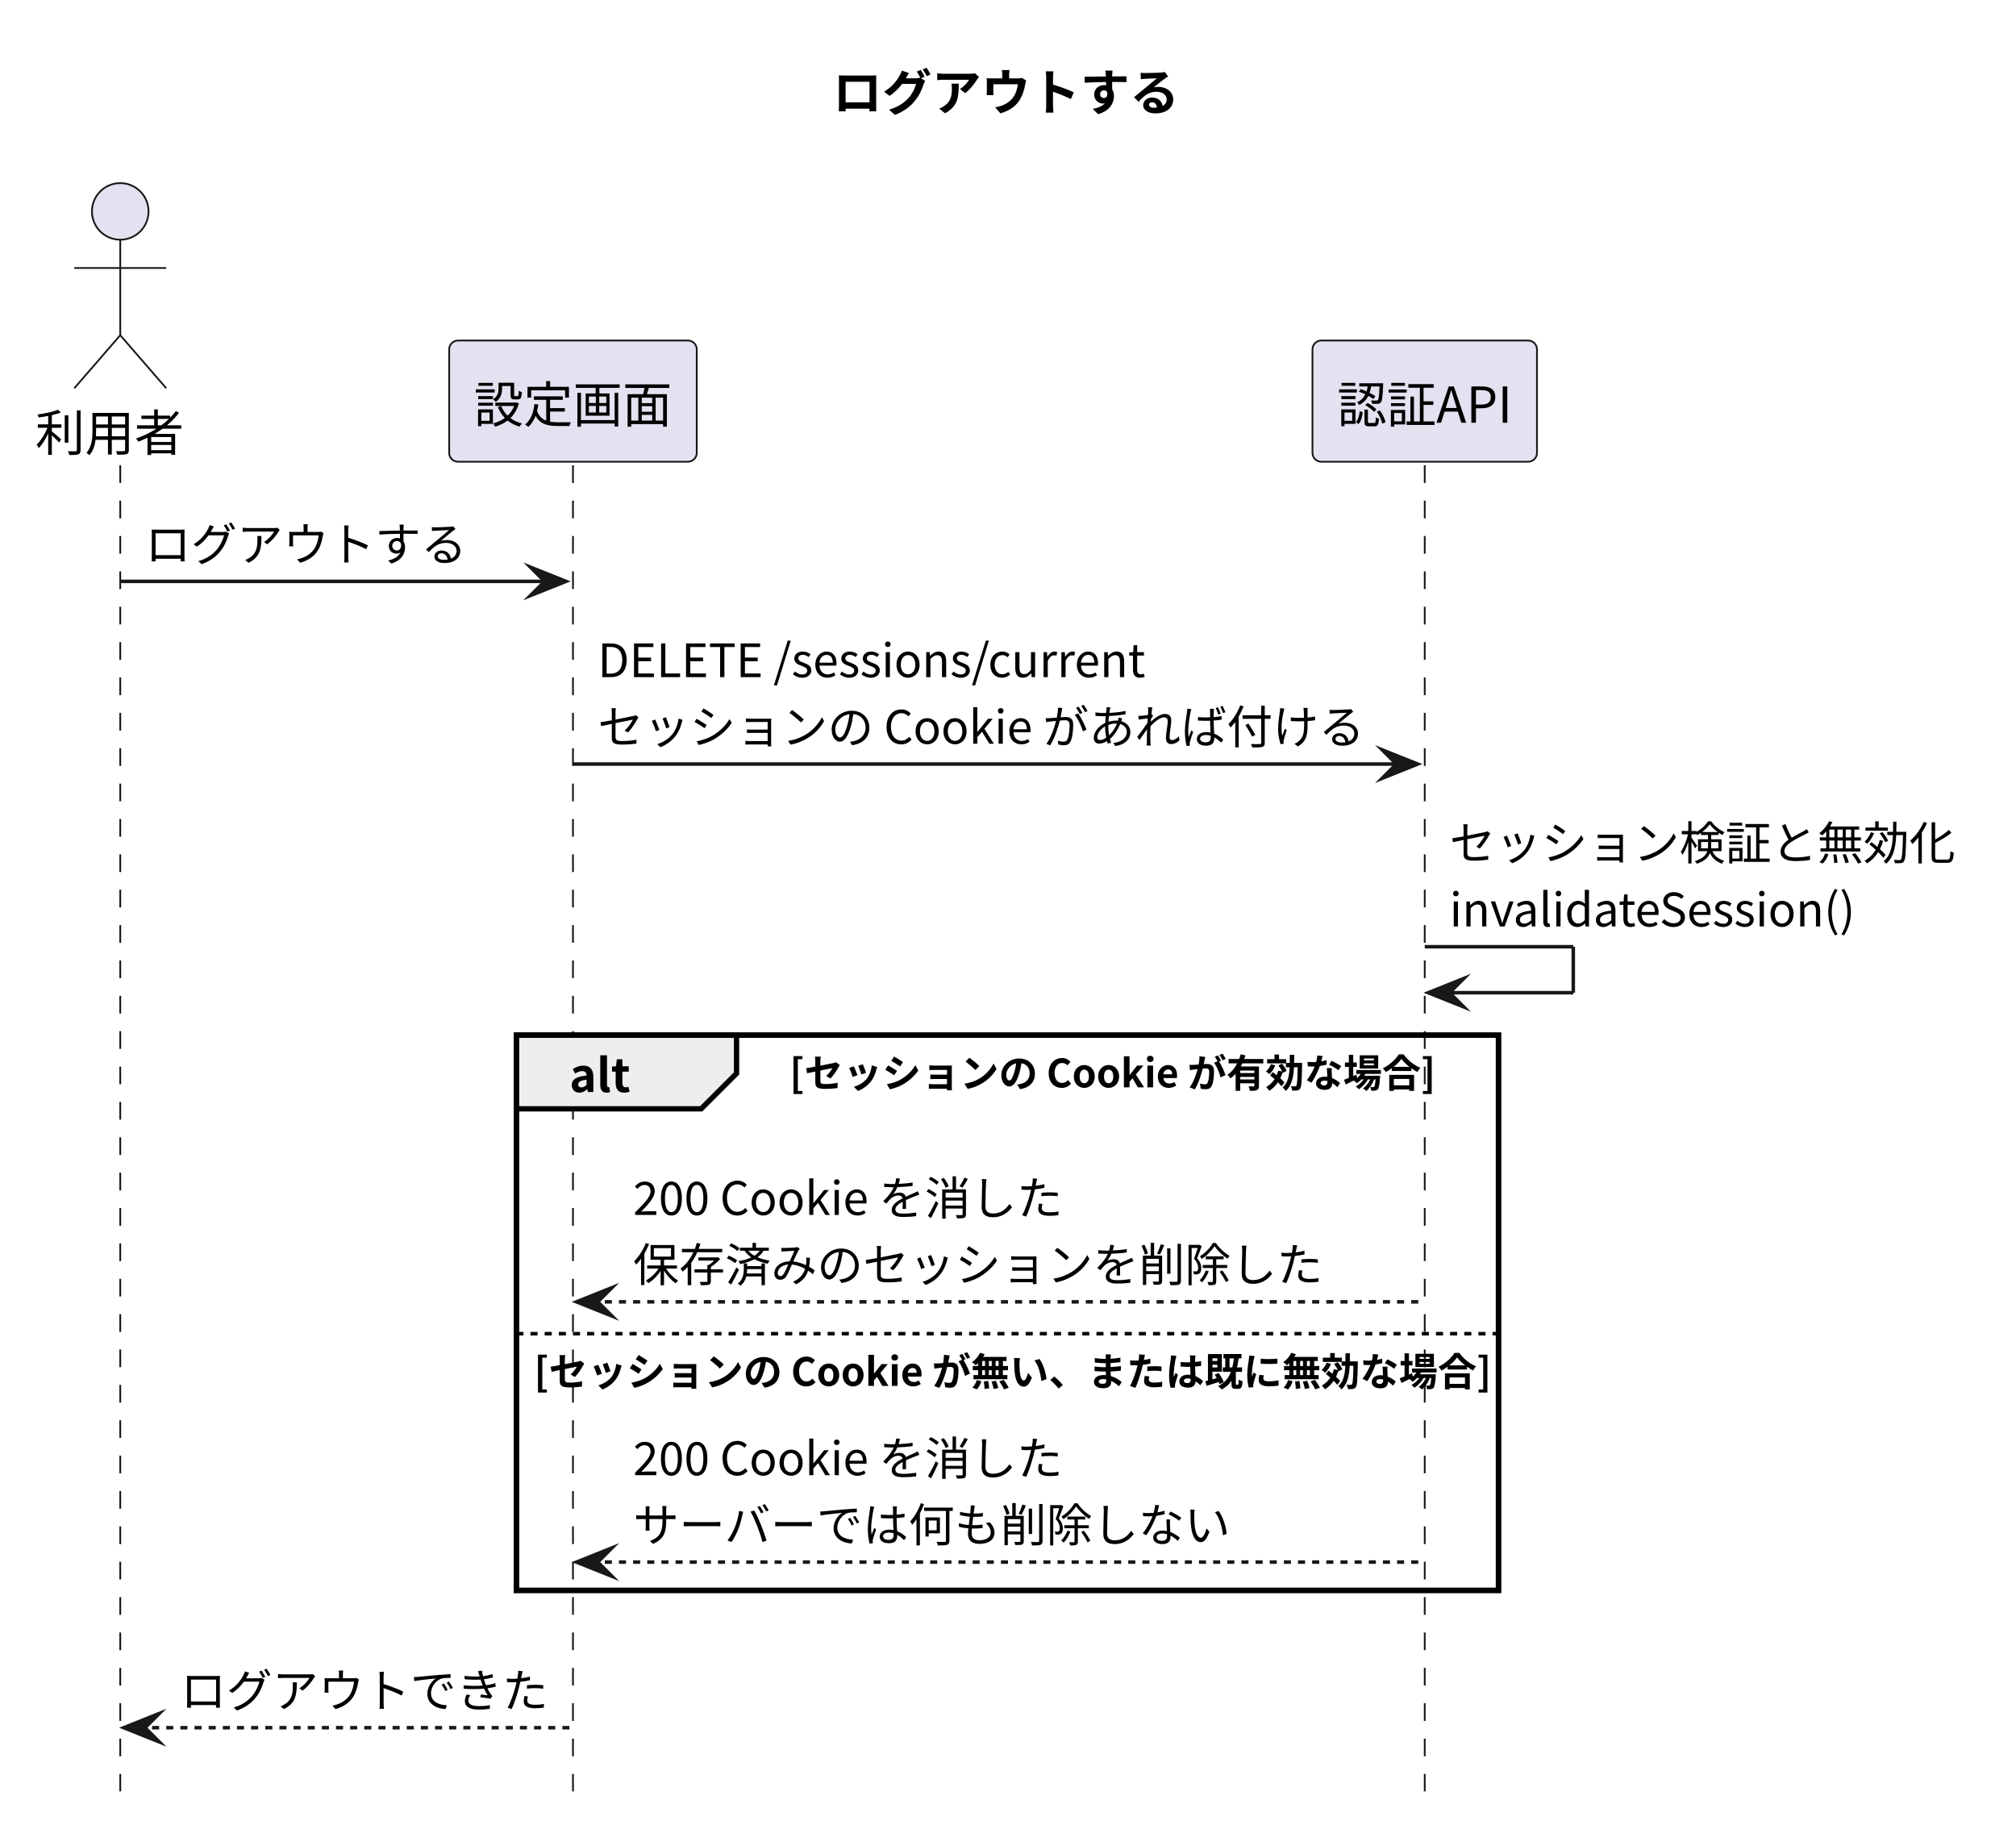
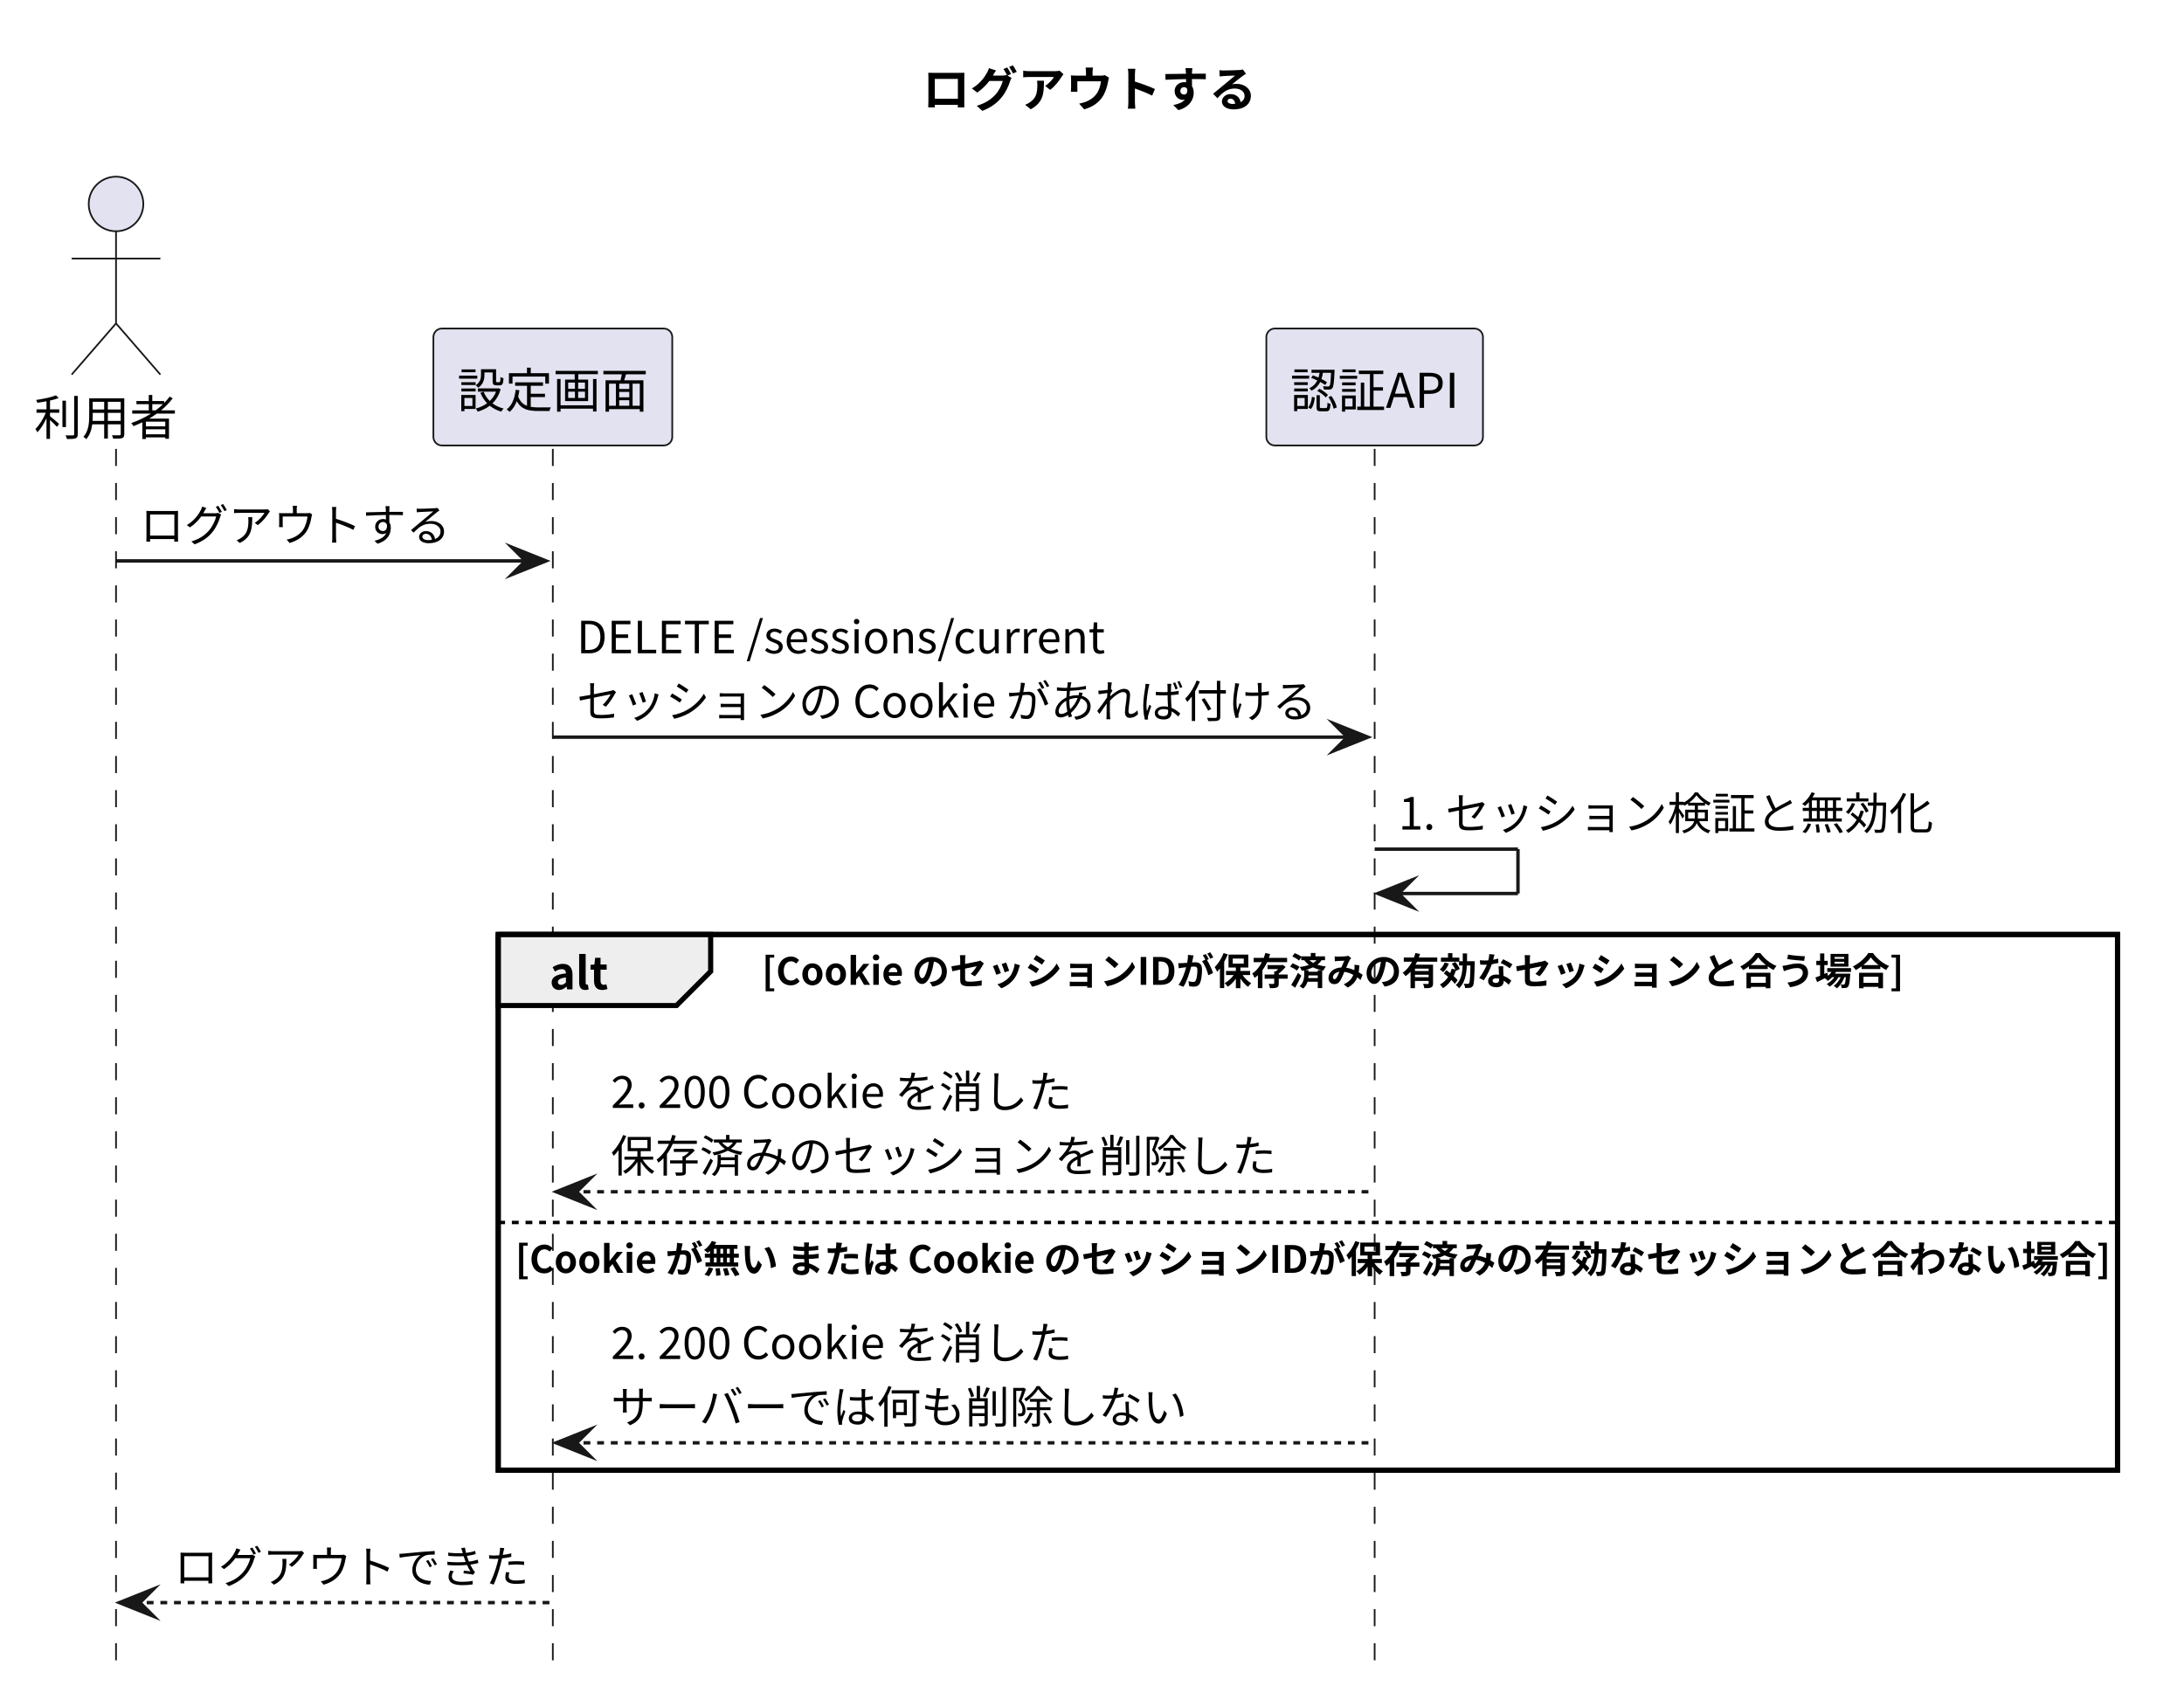
- <svg xmlns="http://www.w3.org/2000/svg" version="1.1" data-diagram-type="SEQUENCE" style="width:570px;height:517px;background:#FFFFFF;" width="570px" height="517px" viewBox="0 0 570 517" zoomAndPan="magnify" preserveAspectRatio="none" contentStyleType="text/css">
+ <svg xmlns="http://www.w3.org/2000/svg" version="1.1" data-diagram-type="SEQUENCE" style="width:640px;height:498px;background:#FFFFFF;" width="640px" height="498px" viewBox="0 0 640 498" zoomAndPan="magnify" preserveAspectRatio="none" contentStyleType="text/css">
  <defs />
  <g font-family="sans-serif" lengthAdjust="spacing">
    <g class="title" data-source-line="7">
-       <text x="235.414" y="31.24" fill="#000" font-size="14" textLength="98" font-weight="700" font-family="'Noto Sans CJK JP'">ログアウトする</text>
+       <text x="270.26" y="31.24" fill="#000" font-size="14" textLength="98" font-weight="700" font-family="'Noto Sans CJK JP'">ログアウトする</text>
    </g>
-     <rect x="146" y="292.664" width="277.675" height="156.976" fill="none" style="stroke:#000;stroke-width:1.5;" />
+     <rect x="146" y="273.84" width="474.519" height="156.976" fill="none" style="stroke:#000;stroke-width:1.5;" />
    <g class="participant-lifeline" data-qualified-name="User" data-entity-uid="part1" id="part1-lifeline" data-source-line="9">
      <g>
-         <rect x="30.5" y="131.544" width="8" height="374.92" fill="#000" fill-opacity="0" />
-         <line x1="34" y1="131.544" x2="34" y2="506.464" style="stroke:#181818;stroke-width:0.5;stroke-dasharray:5,5;" />
+         <rect x="30.5" y="131.544" width="8" height="356.096" fill="#000" fill-opacity="0" />
+         <line x1="34" y1="131.544" x2="34" y2="487.64" style="stroke:#181818;stroke-width:0.5;stroke-dasharray:5,5;" />
      </g>
    </g>
    <g class="participant-lifeline" data-qualified-name="Screen" data-entity-uid="part2" id="part2-lifeline" data-source-line="10">
      <g>
-         <rect x="158.5" y="131.544" width="8" height="374.92" fill="#000" fill-opacity="0" />
-         <line x1="162" y1="131.544" x2="162" y2="506.464" style="stroke:#181818;stroke-width:0.5;stroke-dasharray:5,5;" />
+         <rect x="158.5" y="131.544" width="8" height="356.096" fill="#000" fill-opacity="0" />
+         <line x1="162" y1="131.544" x2="162" y2="487.64" style="stroke:#181818;stroke-width:0.5;stroke-dasharray:5,5;" />
      </g>
    </g>
    <g class="participant-lifeline" data-qualified-name="API" data-entity-uid="part3" id="part3-lifeline" data-source-line="11">
      <g>
-         <rect x="399.327" y="131.544" width="8" height="374.92" fill="#000" fill-opacity="0" />
-         <line x1="402.827" y1="131.544" x2="402.827" y2="506.464" style="stroke:#181818;stroke-width:0.5;stroke-dasharray:5,5;" />
+         <rect x="399.327" y="131.544" width="8" height="356.096" fill="#000" fill-opacity="0" />
+         <line x1="402.827" y1="131.544" x2="402.827" y2="487.64" style="stroke:#181818;stroke-width:0.5;stroke-dasharray:5,5;" />
      </g>
    </g>
    <g class="participant participant-head" data-qualified-name="User" data-entity-uid="part1" id="part1-head" data-source-line="9">
      <text x="10" y="127.512" fill="#000" font-size="14" textLength="42" font-family="'Noto Sans CJK JP'">利用者</text>
      <ellipse cx="34" cy="59.772" rx="8" ry="8" fill="#E2E2F0" style="stroke:#181818;stroke-width:0.5;" />
      <path d="M34,67.772 L34,94.772 M21,75.772 L47,75.772 M34,94.772 L21,109.772 M34,94.772 L47,109.772" style="stroke:#181818;stroke-width:0.5;" fill="none" />
    </g>
    <g class="participant participant-head" data-qualified-name="Screen" data-entity-uid="part2" id="part2-head" data-source-line="10">
      <rect x="127" y="96.272" width="70" height="34.272" fill="#E2E2F0" style="stroke:#181818;stroke-width:0.5;" rx="2.5" ry="2.5" />
      <text x="134" y="119.512" fill="#000" font-size="14" textLength="56" font-family="'Noto Sans CJK JP'">設定画面</text>
    </g>
    <g class="participant participant-head" data-qualified-name="API" data-entity-uid="part3" id="part3-head" data-source-line="11">
      <rect x="371.089" y="96.272" width="63.476" height="34.272" fill="#E2E2F0" style="stroke:#181818;stroke-width:0.5;" rx="2.5" ry="2.5" />
      <text x="378.089" y="119.512" fill="#000" font-size="14" textLength="49.476" font-family="'Noto Sans CJK JP'">認証API</text>
    </g>
    <g class="message" data-entity-1="part1" data-entity-2="part2" id="msg1" data-source-line="13">
      <polygon points="150,160.368,160,164.368,150,168.368,154,164.368" fill="#181818" style="stroke:#181818;stroke-width:1;stroke-linejoin:miter;stroke-miterlimit:10;" />
      <line x1="34" y1="164.368" x2="156" y2="164.368" style="stroke:#181818;stroke-width:1;" />
      <text x="41" y="158.624" fill="#000" font-size="13" textLength="91" font-family="'Noto Sans CJK JP'">ログアウトする</text>
    </g>
    <g class="message" data-entity-1="part2" data-entity-2="part3" id="msg2" data-source-line="14">
      <polygon points="390.827,212.016,400.827,216.016,390.827,220.016,394.827,216.016" fill="#181818" style="stroke:#181818;stroke-width:1;stroke-linejoin:miter;stroke-miterlimit:10;" />
      <line x1="162" y1="216.016" x2="396.827" y2="216.016" style="stroke:#181818;stroke-width:1;" />
      <text x="169" y="191.448" fill="#000" font-size="13" textLength="155.428" font-family="'Noto Sans CJK JP'">DELETE /sessions/current</text>
      <text x="169" y="210.272" fill="#000" font-size="13" textLength="216.827" font-family="'Noto Sans CJK JP'">セッションの Cookie があれば付ける</text>
    </g>
    <g class="message" data-entity-1="part3" data-entity-2="part3" id="msg3" data-source-line="15">
-       <line x1="402.827" y1="267.664" x2="444.827" y2="267.664" style="stroke:#181818;stroke-width:1;" />
-       <line x1="444.827" y1="267.664" x2="444.827" y2="280.664" style="stroke:#181818;stroke-width:1;" />
-       <line x1="403.827" y1="280.664" x2="444.827" y2="280.664" style="stroke:#181818;stroke-width:1;" />
-       <polygon points="413.827,276.664,403.827,280.664,413.827,284.664,409.827,280.664" fill="#181818" style="stroke:#181818;stroke-width:1;stroke-linejoin:miter;stroke-miterlimit:10;" />
-       <text x="409.827" y="243.096" fill="#000" font-size="13" textLength="143" font-family="'Noto Sans CJK JP'">セッション検証と無効化</text>
-       <text x="409.827" y="261.92" fill="#000" font-size="13" textLength="115.635" font-family="'Noto Sans CJK JP'">invalidateSession()</text>
+       <line x1="402.827" y1="248.84" x2="444.827" y2="248.84" style="stroke:#181818;stroke-width:1;" />
+       <line x1="444.827" y1="248.84" x2="444.827" y2="261.84" style="stroke:#181818;stroke-width:1;" />
+       <line x1="403.827" y1="261.84" x2="444.827" y2="261.84" style="stroke:#181818;stroke-width:1;" />
+       <polygon points="413.827,257.84,403.827,261.84,413.827,265.84,409.827,261.84" fill="#181818" style="stroke:#181818;stroke-width:1;stroke-linejoin:miter;stroke-miterlimit:10;" />
+       <text x="409.827" y="243.096" fill="#000" font-size="13" textLength="156.741" font-family="'Noto Sans CJK JP'">1. セッション検証と無効化</text>
    </g>
-     <path d="M146,292.664 L208.251,292.664 L208.251,303.488 L198.251,313.488 L146,313.488 L146,292.664" style="stroke:#000;stroke-width:1.5;" fill="#EEE" />
-     <rect x="146" y="292.664" width="277.675" height="156.976" fill="none" style="stroke:#000;stroke-width:1.5;" />
-     <text x="161" y="308.744" fill="#000" font-size="13" textLength="17.251" font-weight="700" font-family="'Noto Sans CJK JP'">alt</text>
-     <text x="223.251" y="307.424" fill="#000" font-size="11" textLength="182.676" font-weight="700" font-family="'Noto Sans CJK JP'">[セッションの Cookie が有効な場合]</text>
+     <path d="M146,273.84 L208.251,273.84 L208.251,284.664 L198.251,294.664 L146,294.664 L146,273.84" style="stroke:#000;stroke-width:1.5;" fill="#EEE" />
+     <rect x="146" y="273.84" width="474.519" height="156.976" fill="none" style="stroke:#000;stroke-width:1.5;" />
+     <text x="161" y="289.92" fill="#000" font-size="13" textLength="17.251" font-weight="700" font-family="'Noto Sans CJK JP'">alt</text>
+     <text x="223.251" y="288.6" fill="#000" font-size="11" textLength="334.662" font-weight="700" font-family="'Noto Sans CJK JP'">[Cookie のセッションIDが保存済みの有効なセッションと合う場合]</text>
    <g class="message" data-entity-1="part3" data-entity-2="part2" id="msg4" data-source-line="17">
-       <polygon points="173,364.064,163,368.064,173,372.064,169,368.064" fill="#181818" style="stroke:#181818;stroke-width:1;stroke-linejoin:miter;stroke-miterlimit:10;" />
-       <line x1="167" y1="368.064" x2="401.827" y2="368.064" style="stroke:#181818;stroke-width:1;stroke-dasharray:2,2;" />
-       <text x="179" y="343.496" fill="#000" font-size="13" textLength="121.472" font-family="'Noto Sans CJK JP'">200 Cookie を消した</text>
-       <text x="179" y="362.32" fill="#000" font-size="13" textLength="195" font-family="'Noto Sans CJK JP'">保存済みのセッションを削除した</text>
+       <polygon points="173,345.24,163,349.24,173,353.24,169,349.24" fill="#181818" style="stroke:#181818;stroke-width:1;stroke-linejoin:miter;stroke-miterlimit:10;" />
+       <line x1="167" y1="349.24" x2="401.827" y2="349.24" style="stroke:#181818;stroke-width:1;stroke-dasharray:2,2;" />
+       <text x="179" y="324.672" fill="#000" font-size="13" textLength="135.213" font-family="'Noto Sans CJK JP'">2. 200 Cookie を消した</text>
+       <text x="179" y="343.496" fill="#000" font-size="13" textLength="195" font-family="'Noto Sans CJK JP'">保存済みのセッションを削除した</text>
    </g>
-     <line x1="146" y1="377.064" x2="423.675" y2="377.064" style="stroke:#000;stroke-width:1;stroke-dasharray:2,2;" />
-     <text x="151" y="391.824" fill="#000" font-size="11" textLength="270.675" font-weight="700" font-family="'Noto Sans CJK JP'">[セッションの Cookie が無い、または既に無効な場合]</text>
+     <line x1="146" y1="358.24" x2="620.519" y2="358.24" style="stroke:#000;stroke-width:1;stroke-dasharray:2,2;" />
+     <text x="151" y="373" fill="#000" font-size="11" textLength="467.519" font-weight="700" font-family="'Noto Sans CJK JP'">[Cookie が無い または Cookie のセッションIDが保存済みの有効なセッションと合わない場合]</text>
    <g class="message" data-entity-1="part3" data-entity-2="part2" id="msg5" data-source-line="19">
-       <polygon points="173,437.64,163,441.64,173,445.64,169,441.64" fill="#181818" style="stroke:#181818;stroke-width:1;stroke-linejoin:miter;stroke-miterlimit:10;" />
-       <line x1="167" y1="441.64" x2="401.827" y2="441.64" style="stroke:#181818;stroke-width:1;stroke-dasharray:2,2;" />
-       <text x="179" y="417.072" fill="#000" font-size="13" textLength="121.472" font-family="'Noto Sans CJK JP'">200 Cookie を消した</text>
-       <text x="179" y="435.896" fill="#000" font-size="13" textLength="169" font-family="'Noto Sans CJK JP'">サーバーでは何も削除しない</text>
+       <polygon points="173,418.816,163,422.816,173,426.816,169,422.816" fill="#181818" style="stroke:#181818;stroke-width:1;stroke-linejoin:miter;stroke-miterlimit:10;" />
+       <line x1="167" y1="422.816" x2="401.827" y2="422.816" style="stroke:#181818;stroke-width:1;stroke-dasharray:2,2;" />
+       <text x="179" y="398.248" fill="#000" font-size="13" textLength="135.213" font-family="'Noto Sans CJK JP'">2. 200 Cookie を消した</text>
+       <text x="179" y="417.072" fill="#000" font-size="13" textLength="169" font-family="'Noto Sans CJK JP'">サーバーでは何も削除しない</text>
    </g>
    <g class="message" data-entity-1="part2" data-entity-2="part1" id="msg6" data-source-line="21">
-       <polygon points="45,484.464,35,488.464,45,492.464,41,488.464" fill="#181818" style="stroke:#181818;stroke-width:1;stroke-linejoin:miter;stroke-miterlimit:10;" />
-       <line x1="39" y1="488.464" x2="161" y2="488.464" style="stroke:#181818;stroke-width:1;stroke-dasharray:2,2;" />
-       <text x="51" y="482.72" fill="#000" font-size="13" textLength="104" font-family="'Noto Sans CJK JP'">ログアウトできた</text>
+       <polygon points="45,465.64,35,469.64,45,473.64,41,469.64" fill="#181818" style="stroke:#181818;stroke-width:1;stroke-linejoin:miter;stroke-miterlimit:10;" />
+       <line x1="39" y1="469.64" x2="161" y2="469.64" style="stroke:#181818;stroke-width:1;stroke-dasharray:2,2;" />
+       <text x="51" y="463.896" fill="#000" font-size="13" textLength="104" font-family="'Noto Sans CJK JP'">ログアウトできた</text>
    </g>
  </g>
</svg>
